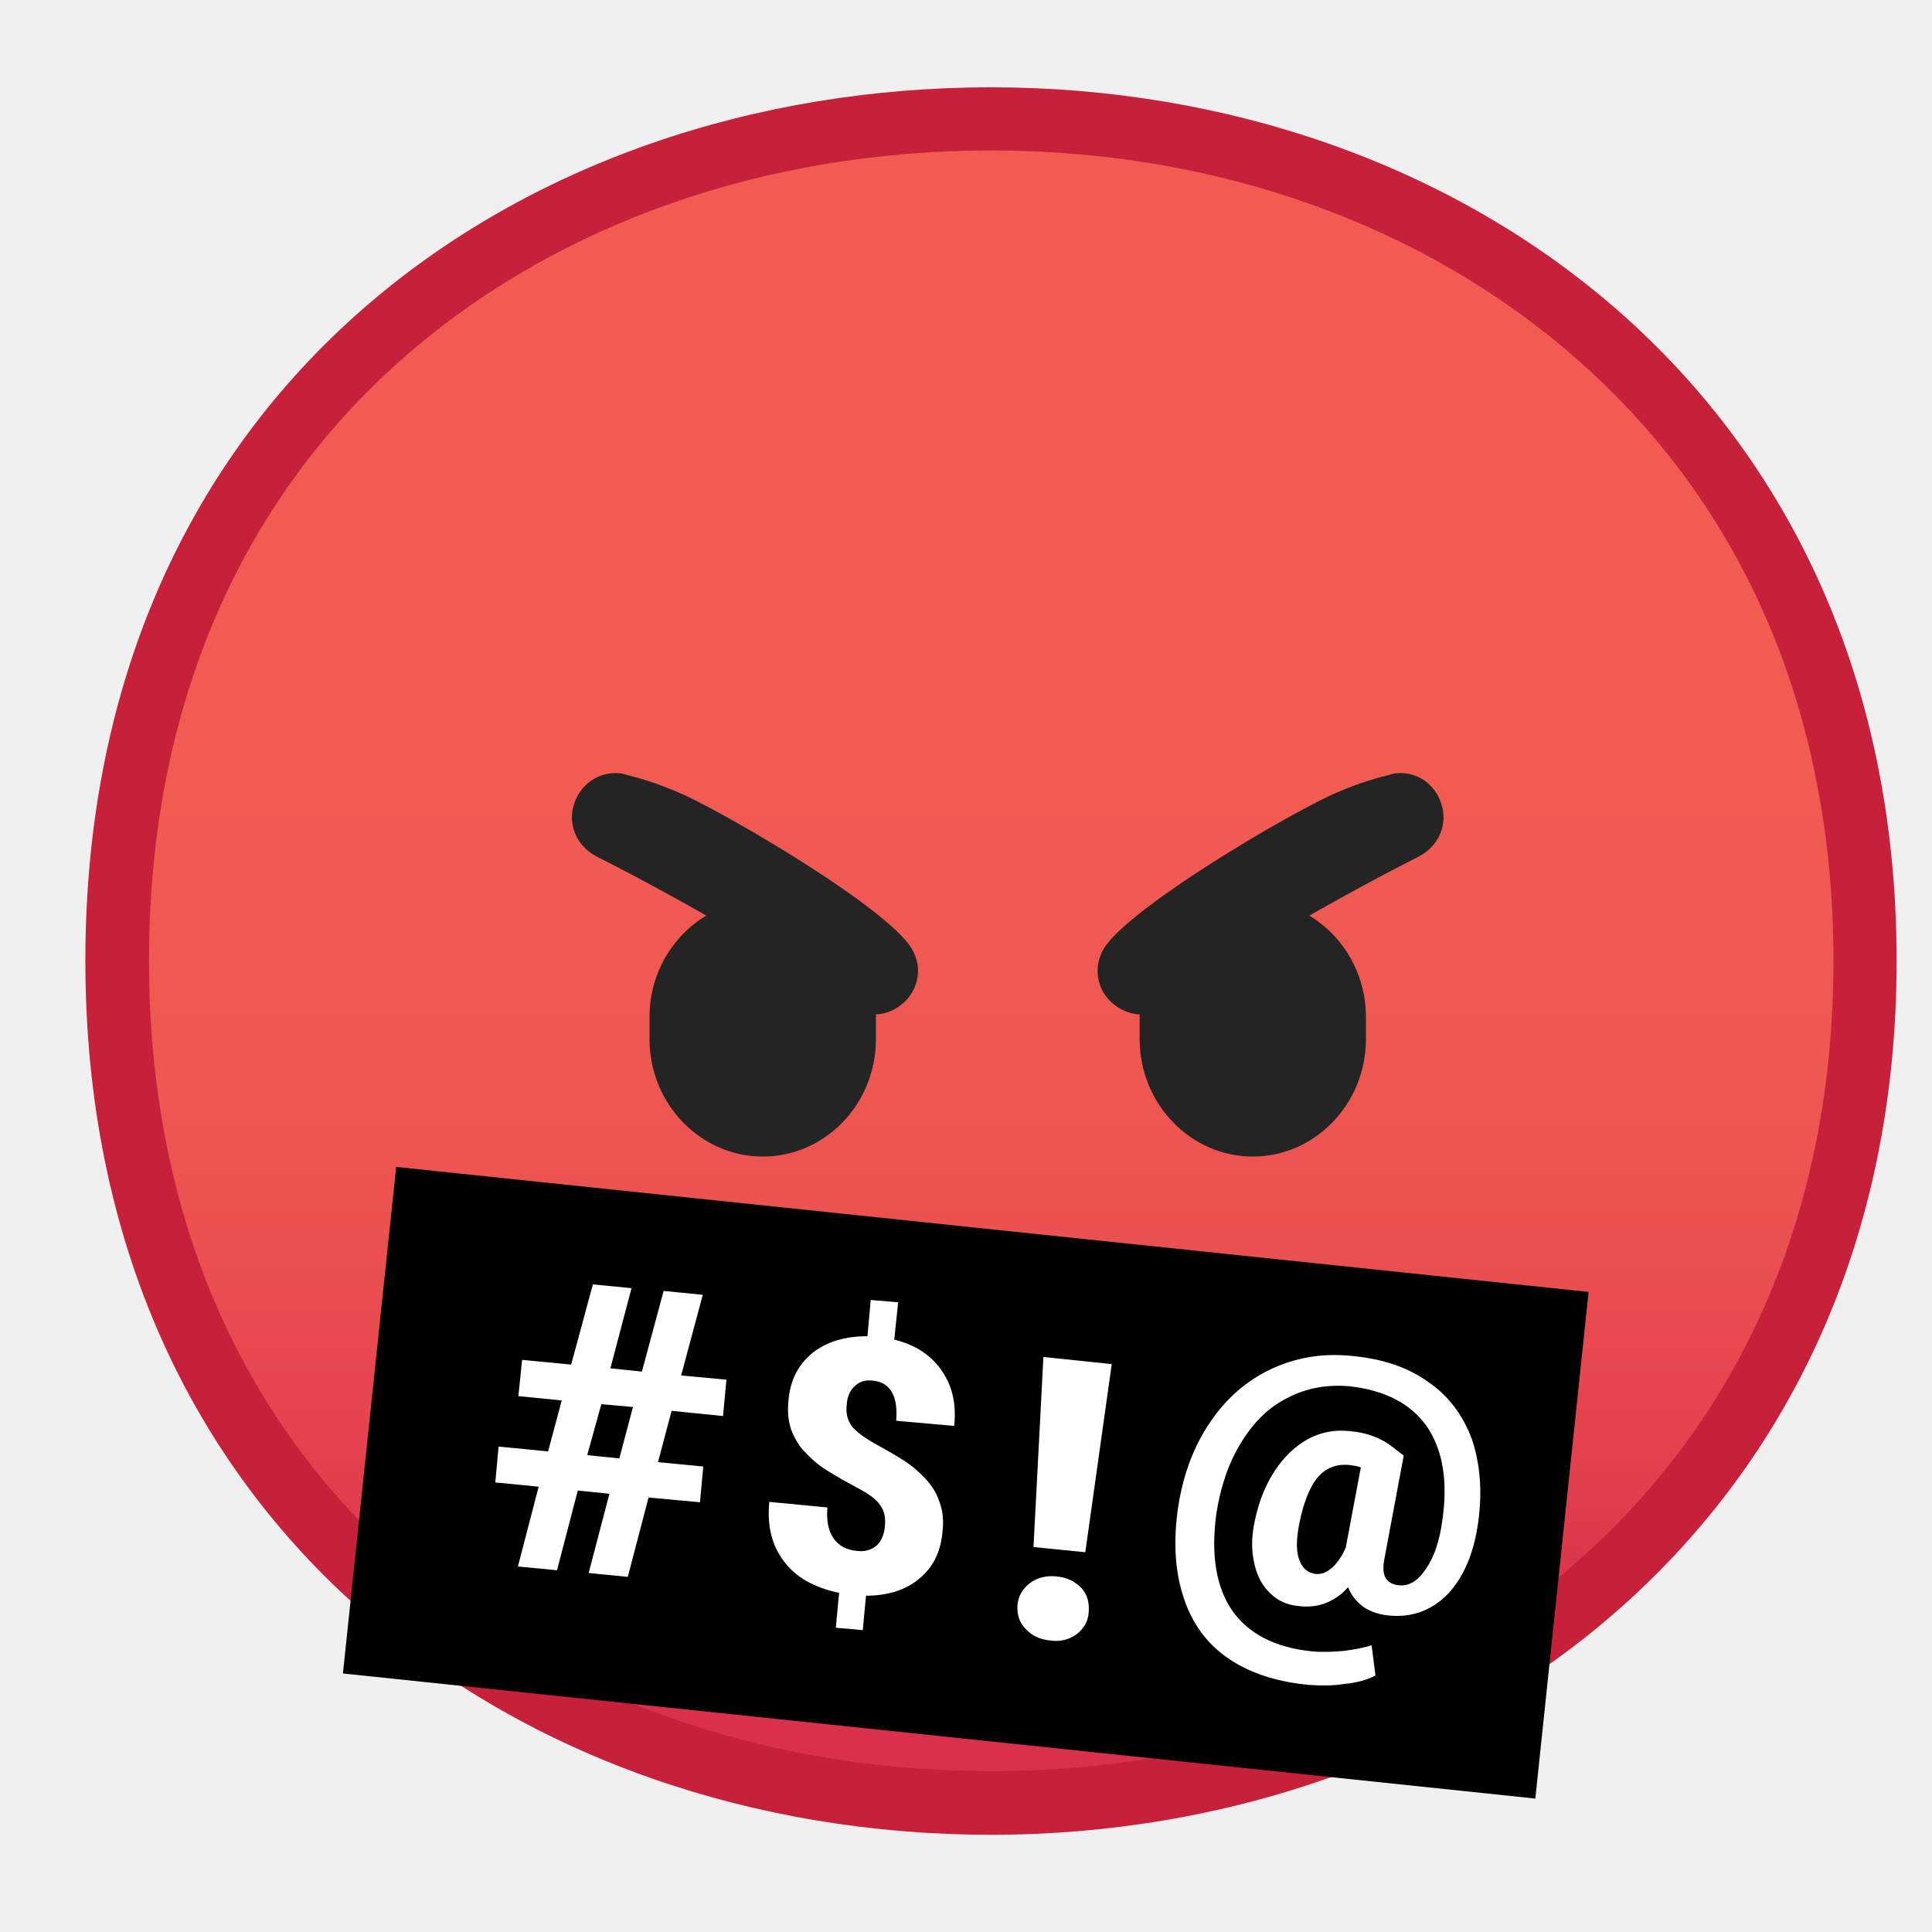
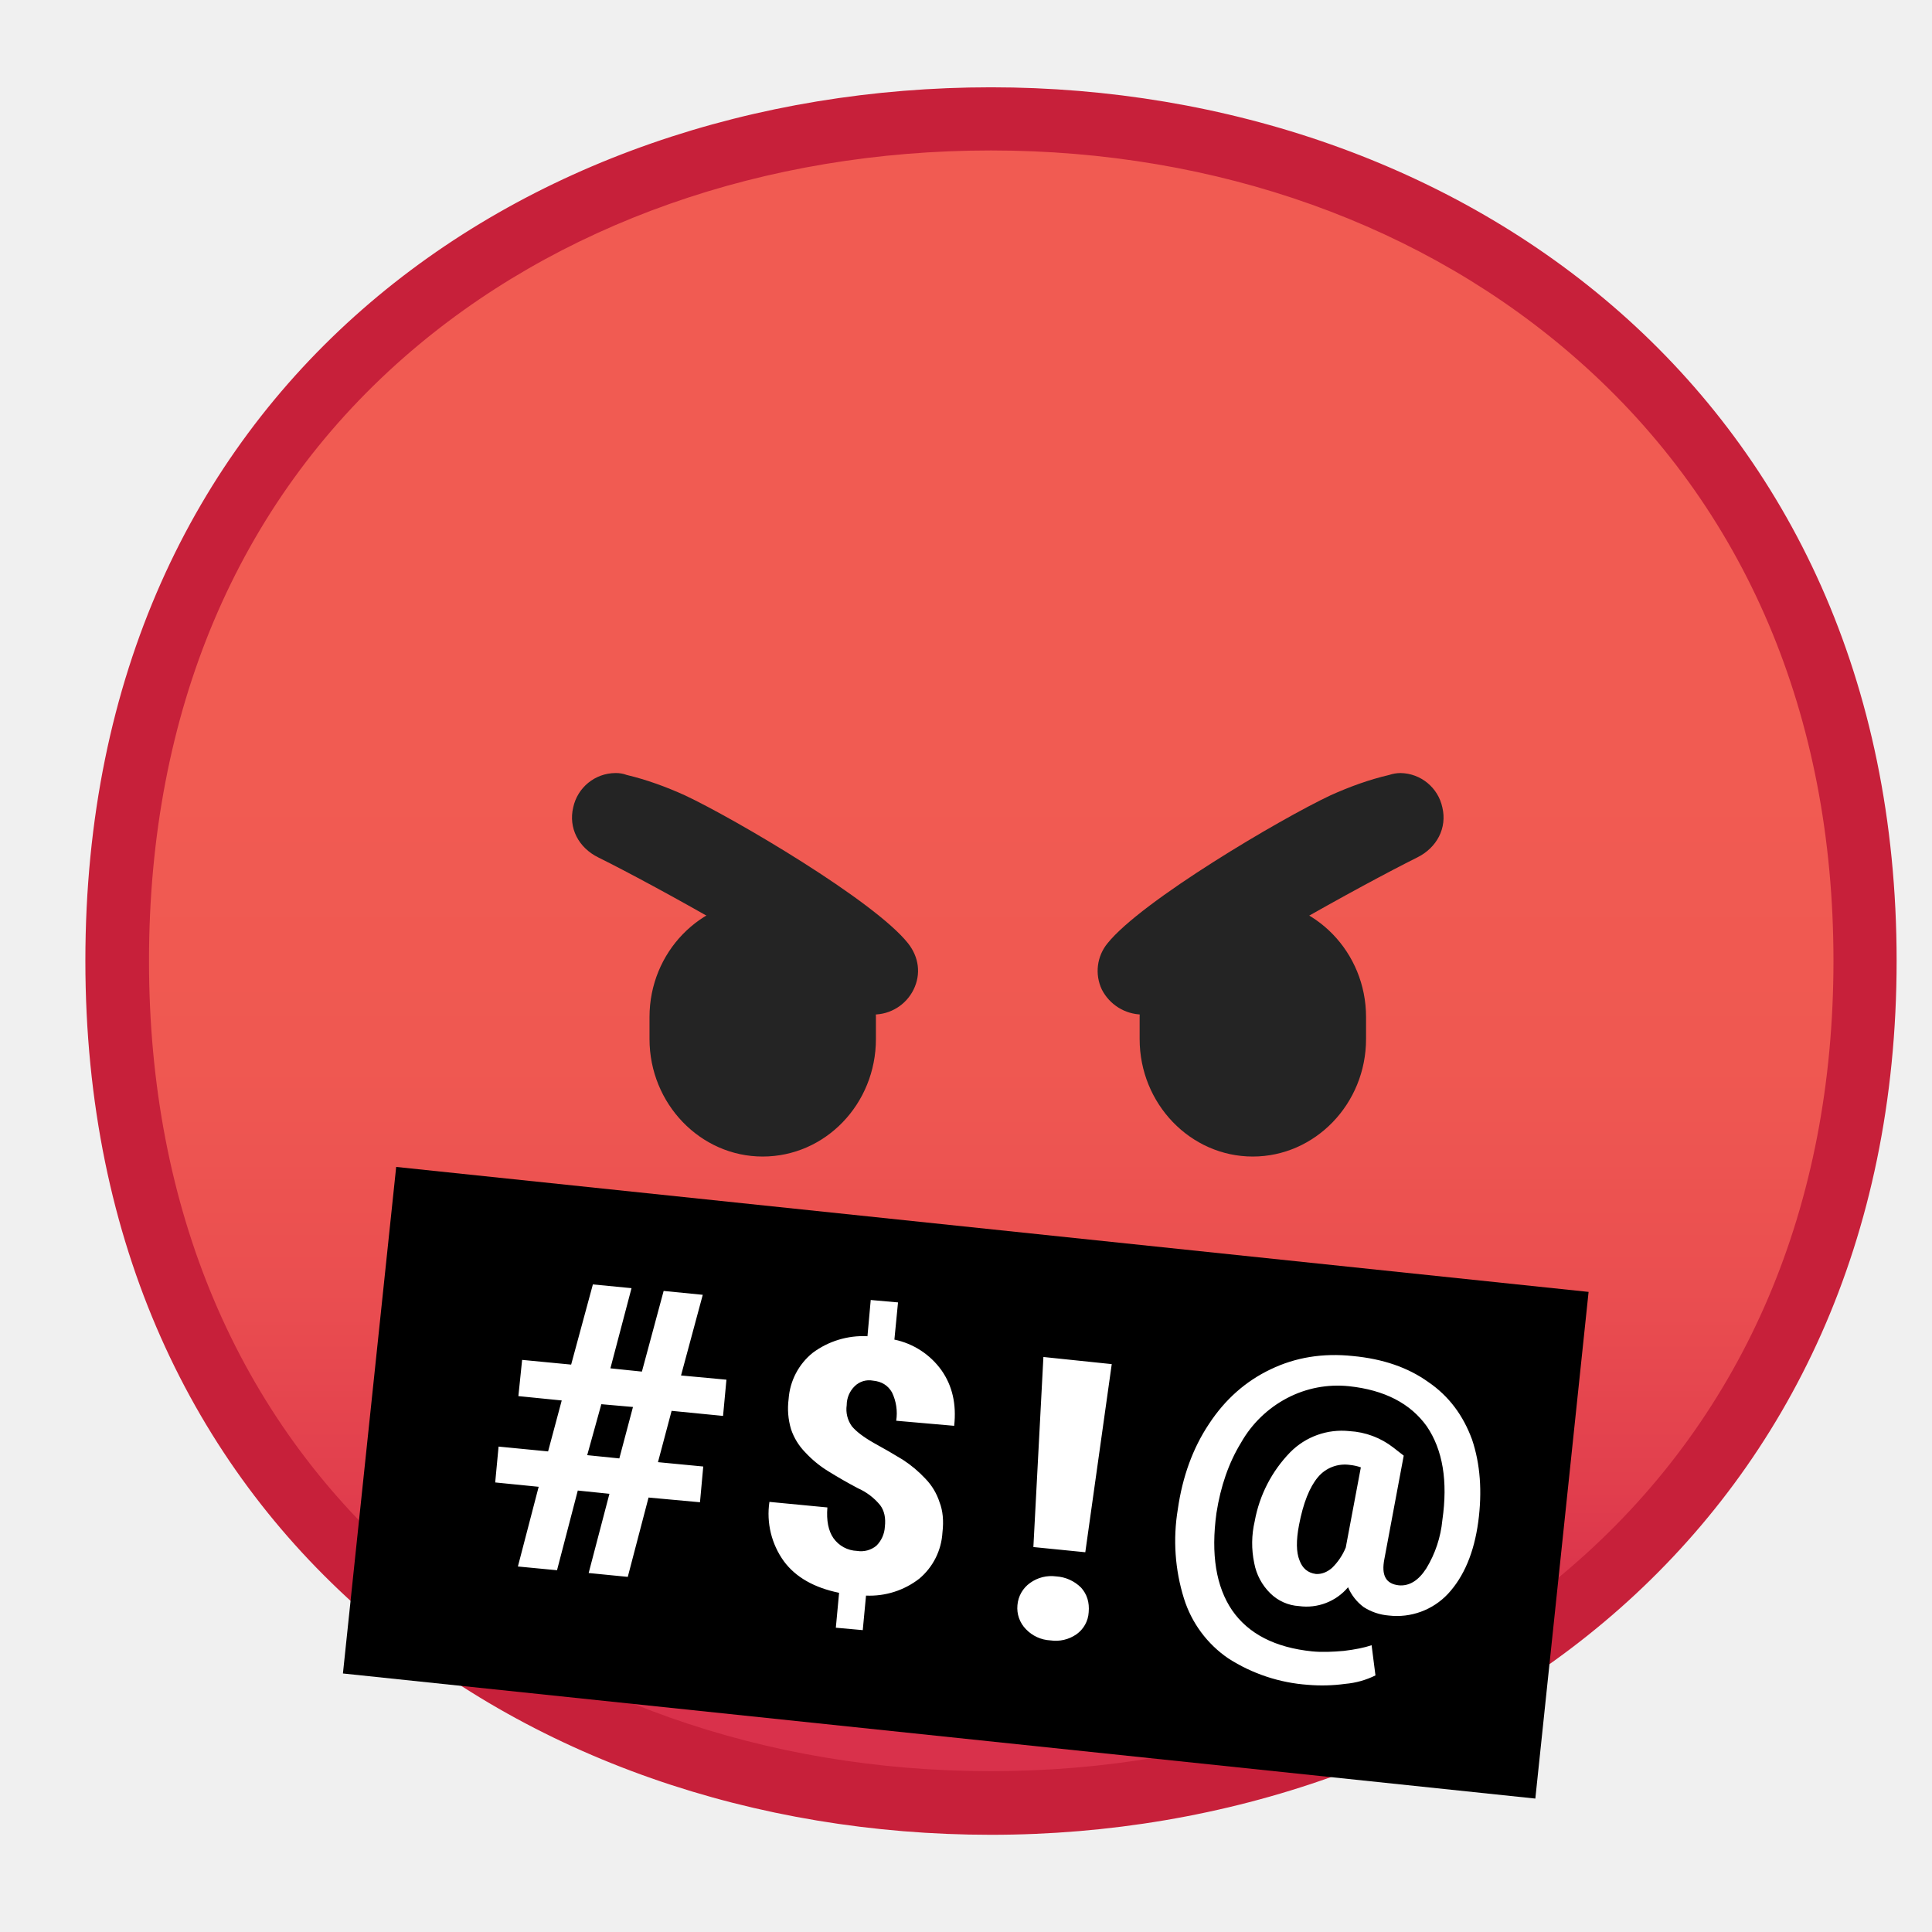
- <svg xmlns="http://www.w3.org/2000/svg" width="16pt" height="16pt" version="1.1" viewBox="0 0 16 16">
+ <svg xmlns="http://www.w3.org/2000/svg" width="16pt" height="16pt" viewBox="0 0 16 16">
  <defs>
-     <linearGradient id="linear0" x1="65.667" x2="65.667" y1="19.467" y2="111.47" gradientTransform="matrix(0.125,0,0,0.125,0,0)" gradientUnits="userSpaceOnUse">
+     <linearGradient id="a" x1="65.667" x2="65.667" y1="19.467" y2="111.47" gradientTransform="scale(.125)" gradientUnits="userSpaceOnUse">
      <stop offset=".341" style="stop-color:#f15b52;stop-opacity:1" />
      <stop offset=".556" style="stop-color:#ef5851;stop-opacity:1" />
      <stop offset=".718" style="stop-color:#ea4e50;stop-opacity:1" />
      <stop offset=".862" style="stop-color:#e13e4d;stop-opacity:1" />
      <stop offset=".946" style="stop-color:#d9314b;stop-opacity:1" />
    </linearGradient>
  </defs>
-   <g id="surface1">
-     <path style="stroke:none;fill-rule:nonzero;fill:url(#linear0)" d="M 8.207 14.934 C 4.723 14.934 0.973 12.75 0.973 7.957 C 0.973 3.168 4.723 0.984 8.207 0.984 C 10.141 0.984 11.926 1.625 13.242 2.785 C 14.684 4.059 15.445 5.848 15.445 7.957 C 15.445 10.062 14.684 11.848 13.242 13.121 C 11.926 14.289 10.137 14.934 8.207 14.934 Z M 8.207 14.934" />
-     <path style="stroke:none;fill-rule:nonzero;fill:#c7203a;fill-opacity:1" d="M 8.207 1.246 C 10.078 1.246 11.801 1.863 13.07 2.984 C 14.453 4.203 15.184 5.922 15.184 7.957 C 15.184 9.984 14.453 11.703 13.07 12.926 C 11.797 14.051 10.074 14.668 8.207 14.668 C 6.336 14.668 4.609 14.059 3.348 12.949 C 1.965 11.734 1.234 10.008 1.234 7.957 C 1.234 5.898 1.965 4.172 3.344 2.961 C 4.605 1.855 6.332 1.246 8.207 1.246 M 8.207 0.723 C 4.316 0.723 0.707 3.223 0.707 7.957 C 0.707 12.668 4.316 15.195 8.207 15.195 C 12.102 15.195 15.707 12.602 15.707 7.957 C 15.707 3.285 12.102 0.723 8.207 0.723 Z M 8.207 0.723" />
-     <path style="stroke:none;fill-rule:nonzero;fill:#242424;fill-opacity:1" d="M 7.234 8.402 C 7.148 8.402 7.066 8.371 6.996 8.312 C 6.625 7.996 5.406 7.324 4.957 7.102 C 4.789 7.02 4.707 6.855 4.746 6.688 C 4.785 6.52 4.93 6.402 5.098 6.402 C 5.129 6.402 5.16 6.406 5.191 6.418 C 5.355 6.457 5.516 6.516 5.672 6.586 C 6.086 6.781 7.242 7.461 7.52 7.812 C 7.609 7.926 7.629 8.066 7.566 8.195 C 7.504 8.32 7.375 8.402 7.234 8.402 Z M 7.234 8.402" />
-     <path style="stroke:none;fill-rule:nonzero;fill:#242424;fill-opacity:1" d="M 9.457 8.402 C 9.547 8.402 9.629 8.371 9.695 8.312 C 10.066 7.996 11.289 7.324 11.734 7.102 C 11.902 7.02 11.984 6.855 11.945 6.688 C 11.906 6.52 11.766 6.402 11.598 6.402 C 11.566 6.402 11.535 6.406 11.504 6.418 C 11.336 6.457 11.176 6.516 11.02 6.586 C 10.605 6.781 9.453 7.461 9.172 7.812 C 9.082 7.926 9.066 8.066 9.125 8.195 C 9.188 8.32 9.32 8.402 9.457 8.402 Z M 9.457 8.402" />
-     <path style="stroke:none;fill-rule:nonzero;fill:#242424;fill-opacity:1" d="M 5.379 8.605 C 5.379 9.141 5.801 9.578 6.316 9.578 C 6.836 9.578 7.254 9.141 7.254 8.605 L 7.254 8.422 C 7.254 7.887 6.836 7.453 6.316 7.453 C 5.801 7.453 5.379 7.887 5.379 8.422 Z M 5.379 8.605" />
-     <path style="stroke:none;fill-rule:nonzero;fill:#242424;fill-opacity:1" d="M 9.438 8.605 C 9.438 9.141 9.859 9.578 10.375 9.578 C 10.891 9.578 11.312 9.141 11.312 8.605 L 11.312 8.422 C 11.312 7.887 10.891 7.453 10.375 7.453 C 9.859 7.453 9.438 7.887 9.438 8.422 Z M 9.438 8.605" />
-     <path style="stroke:none;fill-rule:nonzero;fill:#000;fill-opacity:1" d="M 3.281 9.664 L 13.156 10.699 L 12.715 14.895 L 2.84 13.859 Z M 3.281 9.664" />
-     <path style="stroke:none;fill-rule:nonzero;fill:#fff;fill-opacity:1" d="M 5.047 12.371 L 4.785 12.344 L 4.613 13.004 L 4.289 12.973 L 4.461 12.312 L 4.102 12.277 L 4.129 11.98 L 4.539 12.02 L 4.652 11.598 L 4.293 11.562 L 4.324 11.262 L 4.73 11.301 L 4.91 10.637 L 5.23 10.668 L 5.055 11.332 L 5.316 11.359 L 5.496 10.691 L 5.82 10.723 L 5.641 11.391 L 6.016 11.426 L 5.988 11.727 L 5.562 11.684 L 5.449 12.109 L 5.824 12.145 L 5.797 12.441 L 5.371 12.402 L 5.199 13.059 L 4.875 13.027 Z M 4.863 12.051 L 5.129 12.078 L 5.242 11.652 L 4.98 11.629 Z M 4.863 12.051" />
-     <path style="stroke:none;fill-rule:nonzero;fill:#fff;fill-opacity:1" d="M 7.328 12.645 C 7.336 12.57 7.324 12.512 7.289 12.465 C 7.258 12.418 7.195 12.371 7.105 12.324 C 7.016 12.277 6.934 12.23 6.859 12.184 C 6.781 12.137 6.719 12.082 6.668 12.027 C 6.613 11.973 6.578 11.906 6.551 11.836 C 6.527 11.766 6.52 11.684 6.531 11.586 C 6.547 11.426 6.613 11.297 6.73 11.203 C 6.852 11.109 7 11.066 7.184 11.066 L 7.211 10.766 L 7.438 10.785 L 7.406 11.094 C 7.578 11.137 7.707 11.219 7.797 11.348 C 7.887 11.477 7.922 11.629 7.902 11.809 L 7.422 11.766 C 7.43 11.664 7.418 11.586 7.387 11.531 C 7.355 11.473 7.301 11.441 7.23 11.434 C 7.168 11.426 7.117 11.441 7.078 11.48 C 7.039 11.516 7.016 11.566 7.012 11.637 C 7.004 11.707 7.02 11.766 7.055 11.812 C 7.09 11.855 7.152 11.902 7.234 11.949 C 7.32 11.996 7.402 12.043 7.477 12.09 C 7.551 12.137 7.613 12.191 7.664 12.246 C 7.719 12.305 7.758 12.367 7.781 12.441 C 7.809 12.512 7.816 12.594 7.805 12.691 C 7.789 12.855 7.727 12.98 7.613 13.074 C 7.5 13.168 7.352 13.215 7.172 13.215 L 7.145 13.5 L 6.922 13.48 L 6.949 13.191 C 6.742 13.148 6.59 13.062 6.492 12.93 C 6.391 12.797 6.352 12.637 6.371 12.438 L 6.852 12.484 C 6.844 12.594 6.859 12.676 6.902 12.738 C 6.945 12.801 7.008 12.836 7.098 12.844 C 7.164 12.852 7.215 12.836 7.258 12.801 C 7.297 12.766 7.32 12.715 7.328 12.645 Z M 7.328 12.645" />
-     <path style="stroke:none;fill-rule:nonzero;fill:#fff;fill-opacity:1" d="M 8.426 13.293 C 8.434 13.215 8.469 13.156 8.531 13.109 C 8.59 13.066 8.664 13.047 8.746 13.055 C 8.832 13.062 8.898 13.094 8.953 13.148 C 9.004 13.203 9.023 13.27 9.016 13.352 C 9.012 13.426 8.977 13.488 8.914 13.535 C 8.855 13.578 8.781 13.598 8.699 13.586 C 8.613 13.578 8.547 13.547 8.496 13.492 C 8.441 13.438 8.422 13.371 8.426 13.293 Z M 8.988 12.855 L 8.559 12.812 L 8.641 11.238 L 9.207 11.297 Z M 8.988 12.855" />
-     <path style="stroke:none;fill-rule:nonzero;fill:#fff;fill-opacity:1" d="M 12.242 12.605 C 12.207 12.859 12.125 13.055 11.992 13.199 C 11.859 13.336 11.695 13.398 11.5 13.379 C 11.422 13.371 11.352 13.348 11.293 13.309 C 11.234 13.266 11.191 13.211 11.164 13.145 C 11.055 13.266 10.918 13.32 10.758 13.301 C 10.664 13.293 10.582 13.258 10.52 13.195 C 10.453 13.133 10.41 13.051 10.387 12.945 C 10.363 12.84 10.363 12.727 10.391 12.598 C 10.441 12.355 10.543 12.164 10.684 12.027 C 10.828 11.891 10.992 11.832 11.176 11.852 C 11.32 11.863 11.441 11.91 11.539 11.988 L 11.625 12.055 L 11.465 12.91 C 11.438 13.047 11.477 13.117 11.586 13.129 C 11.672 13.137 11.746 13.09 11.812 12.988 C 11.879 12.891 11.922 12.758 11.945 12.59 C 11.992 12.266 11.949 12.008 11.816 11.812 C 11.68 11.621 11.465 11.512 11.172 11.48 C 10.984 11.465 10.816 11.496 10.66 11.578 C 10.504 11.656 10.379 11.781 10.277 11.949 C 10.176 12.113 10.109 12.309 10.074 12.531 C 10.027 12.871 10.07 13.141 10.203 13.336 C 10.34 13.531 10.559 13.645 10.867 13.676 C 10.949 13.684 11.035 13.68 11.129 13.672 C 11.223 13.66 11.301 13.645 11.359 13.625 L 11.391 13.875 C 11.328 13.91 11.246 13.934 11.141 13.945 C 11.039 13.961 10.934 13.961 10.832 13.953 C 10.566 13.926 10.348 13.855 10.172 13.734 C 9.996 13.613 9.875 13.449 9.805 13.238 C 9.734 13.031 9.715 12.785 9.754 12.5 C 9.793 12.23 9.879 11.992 10.012 11.793 C 10.145 11.59 10.316 11.438 10.523 11.34 C 10.73 11.242 10.957 11.203 11.203 11.23 C 11.453 11.254 11.66 11.324 11.828 11.445 C 12 11.562 12.117 11.723 12.191 11.922 C 12.258 12.125 12.277 12.352 12.242 12.605 Z M 10.758 12.629 C 10.734 12.758 10.734 12.855 10.762 12.922 C 10.785 12.988 10.832 13.027 10.898 13.035 C 10.945 13.039 10.988 13.02 11.031 12.984 C 11.074 12.945 11.113 12.891 11.145 12.816 L 11.27 12.152 C 11.238 12.141 11.211 12.137 11.18 12.133 C 11.07 12.121 10.98 12.156 10.914 12.234 C 10.844 12.316 10.793 12.449 10.758 12.629 Z M 10.758 12.629" />
-   </g>
+   <path d="M8.207 14.934c-3.484 0-7.234-2.184-7.234-6.977 0-4.789 3.75-6.973 7.234-6.973 1.934 0 3.719.641 5.035 1.801 1.442 1.274 2.203 3.063 2.203 5.172 0 2.106-.761 3.89-2.203 5.164-1.316 1.168-3.105 1.813-5.035 1.813m0 0" style="stroke:none;fill-rule:nonzero;fill:url(#a)" />
+   <path d="M8.207 1.246c1.871 0 3.594.617 4.863 1.738 1.383 1.22 2.114 2.938 2.114 4.973 0 2.027-.73 3.746-2.114 4.969-1.273 1.125-2.996 1.742-4.863 1.742-1.871 0-3.598-.61-4.86-1.719-1.382-1.215-2.113-2.941-2.113-4.992 0-2.059.73-3.785 2.11-4.996 1.261-1.106 2.988-1.715 4.863-1.715m0-.523c-3.89 0-7.5 2.5-7.5 7.234 0 4.711 3.61 7.238 7.5 7.238 3.895 0 7.5-2.593 7.5-7.238 0-4.672-3.605-7.234-7.5-7.234m0 0" style="stroke:none;fill-rule:nonzero;fill:#c7203a;fill-opacity:1" />
+   <path d="M7.234 8.402a.37.37 0 0 1-.238-.09c-.371-.316-1.59-.988-2.039-1.21-.168-.082-.25-.247-.21-.415a.36.36 0 0 1 .35-.285q.048-.001.094.016c.164.039.325.098.48.168.415.195 1.571.875 1.849 1.226.09.114.109.254.046.383a.37.37 0 0 1-.332.207M9.457 8.402c.09 0 .172-.03.238-.09.371-.316 1.594-.988 2.04-1.21.167-.082.25-.247.21-.415a.36.36 0 0 0-.347-.285.3.3 0 0 0-.094.016c-.168.039-.328.098-.484.168-.415.195-1.567.875-1.848 1.226a.36.36 0 0 0-.047.383.38.38 0 0 0 .332.207m0 0" style="stroke:none;fill-rule:nonzero;fill:#242424;fill-opacity:1" />
+   <path d="M5.379 8.605c0 .536.422.973.937.973.52 0 .938-.437.938-.973v-.183c0-.535-.418-.969-.938-.969-.515 0-.937.434-.937.969ZM9.438 8.605c0 .536.421.973.937.973s.938-.437.938-.973v-.183c0-.535-.422-.969-.938-.969s-.937.434-.937.969Zm0 0" style="stroke:none;fill-rule:nonzero;fill:#242424;fill-opacity:1" />
+   <path d="m3.281 9.664 9.875 1.035-.441 4.196-9.875-1.036Zm0 0" style="stroke:none;fill-rule:nonzero;fill:#000;fill-opacity:1" />
+   <path d="m5.047 12.371-.262-.027-.172.66-.324-.031.172-.66-.36-.036.028-.297.41.04.113-.422-.359-.036.031-.3.406.039.18-.664.32.031-.175.664.261.027.18-.668.324.032-.18.668.376.035-.028.3-.426-.042-.113.425.375.036-.027.296-.426-.039-.172.657-.324-.032Zm-.184-.32.266.027.113-.426-.262-.023ZM7.328 12.645q.013-.111-.039-.18a.5.5 0 0 0-.184-.14 4 4 0 0 1-.246-.141.9.9 0 0 1-.191-.157.5.5 0 0 1-.117-.191.6.6 0 0 1-.02-.25.54.54 0 0 1 .2-.383.7.7 0 0 1 .453-.137l.027-.3.226.02-.03.308a.64.64 0 0 1 .39.254q.135.192.105.46l-.48-.042a.4.4 0 0 0-.035-.235q-.05-.087-.157-.097a.17.17 0 0 0-.152.046.22.22 0 0 0-.066.157.24.24 0 0 0 .043.175q.054.065.18.137.128.07.242.14a1 1 0 0 1 .187.157.5.5 0 0 1 .117.195q.041.105.024.25a.54.54 0 0 1-.192.383.67.67 0 0 1-.441.14l-.027.286-.223-.02.027-.289q-.311-.064-.457-.261a.67.67 0 0 1-.12-.492l.48.046q-.013.163.05.254a.25.25 0 0 0 .196.106.2.2 0 0 0 .16-.043.24.24 0 0 0 .07-.156M8.426 13.293a.25.25 0 0 1 .105-.184.3.3 0 0 1 .215-.054.32.32 0 0 1 .207.093q.074.082.063.204a.24.24 0 0 1-.102.183.3.3 0 0 1-.215.05.3.3 0 0 1-.203-.093.25.25 0 0 1-.07-.199m.562-.438-.43-.043.083-1.574.566.059ZM12.242 12.605q-.052.38-.25.594a.58.58 0 0 1-.492.18.45.45 0 0 1-.207-.07.4.4 0 0 1-.129-.164.45.45 0 0 1-.406.156.37.37 0 0 1-.238-.106.47.47 0 0 1-.133-.25.8.8 0 0 1 .004-.347 1.1 1.1 0 0 1 .293-.57.6.6 0 0 1 .492-.176.65.65 0 0 1 .363.136l.086.067-.16.855c-.027.137.012.207.12.219q.13.011.227-.14a.94.94 0 0 0 .133-.4q.07-.484-.129-.777-.204-.285-.644-.332a.9.9 0 0 0-.512.098.94.94 0 0 0-.383.371q-.151.247-.203.582-.07.511.13.805.203.293.663.34c.082.008.168.004.262-.004q.142-.017.23-.047l.032.25a.7.7 0 0 1-.25.07 1.4 1.4 0 0 1-.309.008 1.4 1.4 0 0 1-.66-.219.94.94 0 0 1-.367-.496 1.6 1.6 0 0 1-.051-.738q.058-.407.258-.707.2-.305.511-.453.31-.149.68-.11.374.035.625.215c.172.117.29.278.363.477q.102.304.051.683m-1.484.024q-.037.193.004.293.036.1.136.113.07.004.133-.05a.5.5 0 0 0 .114-.169l.125-.664a.4.4 0 0 0-.09-.02.29.29 0 0 0-.266.102q-.104.124-.156.395m0 0" style="stroke:none;fill-rule:nonzero;fill:#fff;fill-opacity:1" />
</svg>
